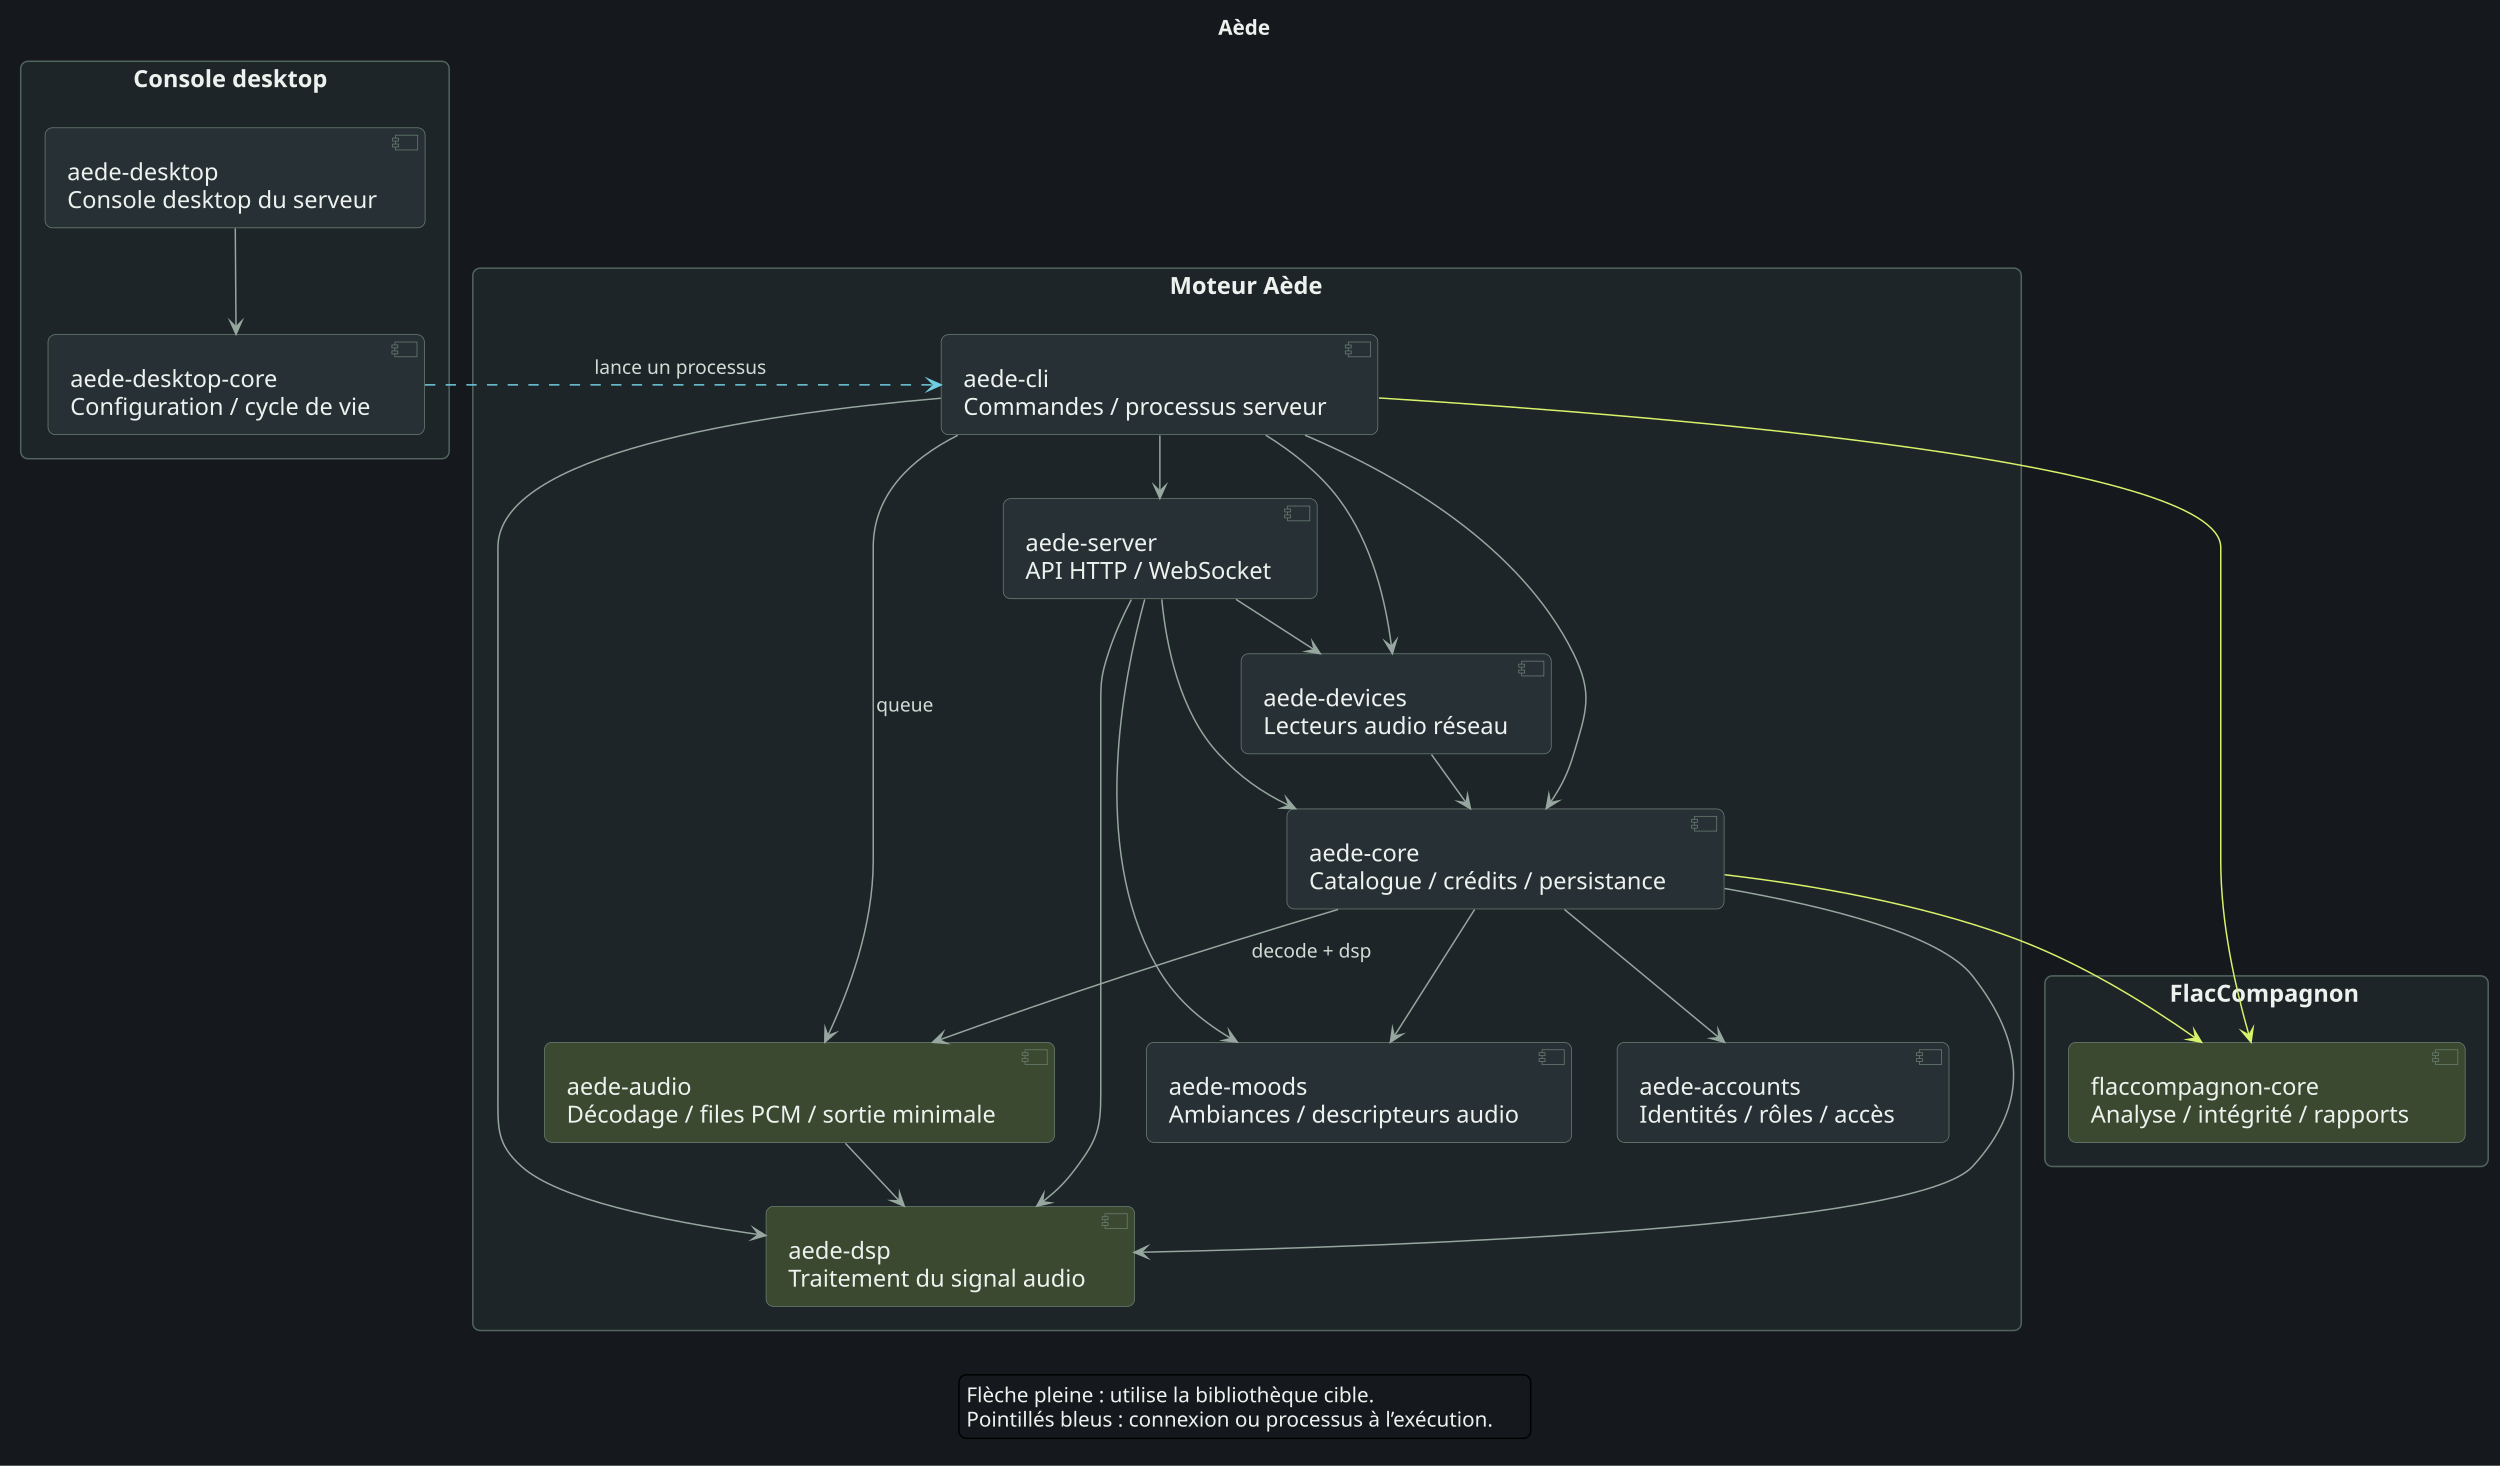
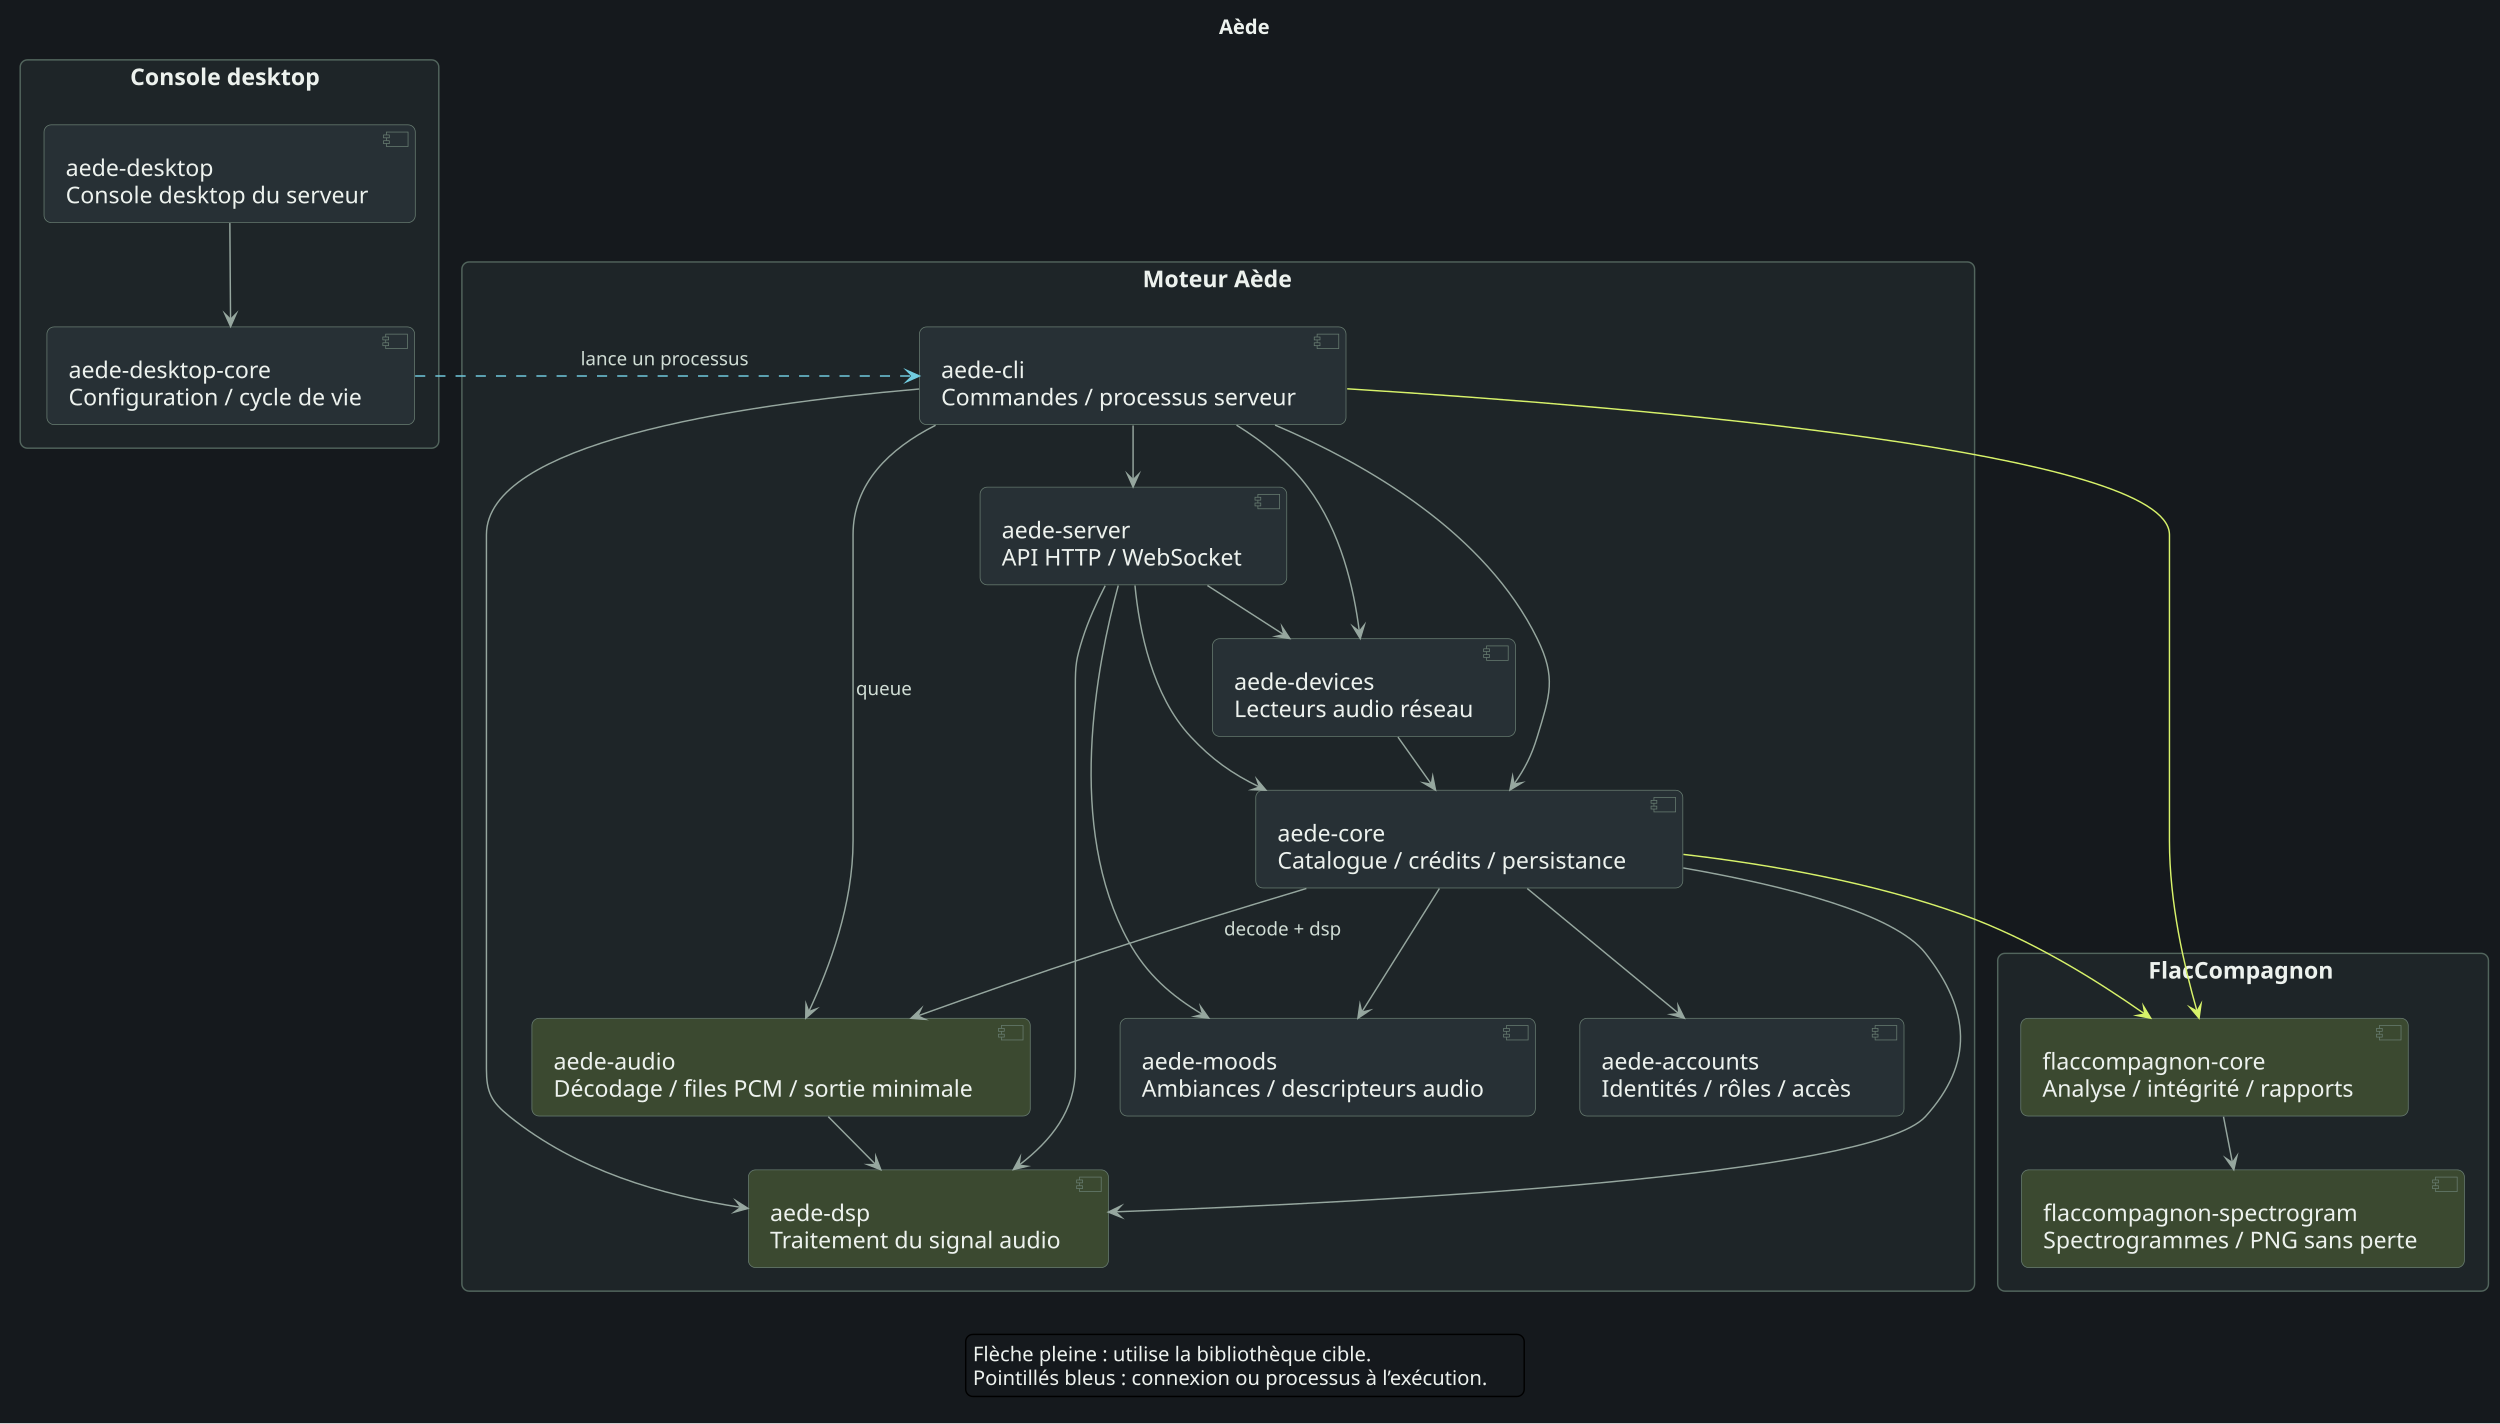
- <svg xmlns="http://www.w3.org/2000/svg" version="1.1" data-diagram-type="DESCRIPTION" style="width:1692px;height:992px;background:#15191D;" width="1692px" height="992px" viewBox="0 0 1692 992" zoomAndPan="magnify" preserveAspectRatio="none" contentStyleType="text/css">
+ <svg xmlns="http://www.w3.org/2000/svg" version="1.1" data-diagram-type="DESCRIPTION" style="width:1732px;height:986px;background:#15191D;" width="1732px" height="986px" viewBox="0 0 1732 986" zoomAndPan="magnify" preserveAspectRatio="none" contentStyleType="text/css">
  <defs />
  <g font-family="sans-serif" lengthAdjust="spacing">
-     <rect x="0" y="0" width="1692" height="992" fill="#15191D" style="stroke:none;" />
+     <rect x="0" y="0" width="1732" height="986" fill="#15191D" style="stroke:none;" />
    <g class="title" data-source-line="24">
-       <text x="824.504" y="23.535" fill="#EDF2EE" font-size="14" textLength="35.991" font-weight="700">Aède</text>
+       <text x="844.504" y="23.535" fill="#EDF2EE" font-size="14" textLength="35.991" font-weight="700">Aède</text>
    </g>
    <g class="cluster" data-qualified-name="Console desktop" id="ent0001" data-source-line="25">
      <rect x="14" y="41.488" width="290" height="269" fill="#1E2528" style="stroke:#52655D;stroke-width:1;" rx="5" ry="5" />
      <text x="90.152" y="58.957" fill="#EDF2EE" font-size="16" textLength="137.695" font-weight="700">Console desktop</text>
    </g>
    <g class="cluster" data-qualified-name="Moteur A.de" id="ent0004" data-source-line="29">
-       <rect x="320" y="181.488" width="1048" height="719" fill="#1E2528" style="stroke:#52655D;stroke-width:1;" rx="5" ry="5" />
+       <rect x="320" y="181.488" width="1048" height="713" fill="#1E2528" style="stroke:#52655D;stroke-width:1;" rx="5" ry="5" />
      <text x="791.605" y="198.957" fill="#EDF2EE" font-size="16" textLength="104.789" font-weight="700">Moteur Aède</text>
    </g>
    <g class="cluster" data-qualified-name="FlacCompagnon" id="ent0013" data-source-line="39">
-       <rect x="1384" y="660.488" width="300" height="129" fill="#1E2528" style="stroke:#52655D;stroke-width:1;" rx="5" ry="5" />
-       <text x="1468.379" y="677.957" fill="#EDF2EE" font-size="16" textLength="131.242" font-weight="700">FlacCompagnon</text>
+       <rect x="1384" y="660.488" width="340" height="234" fill="#1E2528" style="stroke:#52655D;stroke-width:1;" rx="5" ry="5" />
+       <text x="1488.379" y="677.957" fill="#EDF2EE" font-size="16" textLength="131.242" font-weight="700">FlacCompagnon</text>
    </g>
    <g class="entity" data-qualified-name="Console desktop.AApp" id="ent0002" data-source-line="26">
      <rect x="30.5" y="86.488" width="257.203" height="67.688" fill="#273035" style="stroke:#6A7F73;stroke-width:0.5;" rx="5" ry="5" />
      <rect x="267.703" y="91.488" width="15" height="10" fill="#273035" style="stroke:#6A7F73;stroke-width:0.5;" />
      <rect x="265.703" y="93.488" width="4" height="2" fill="#273035" style="stroke:#6A7F73;stroke-width:0.5;" />
      <rect x="265.703" y="97.488" width="4" height="2" fill="#273035" style="stroke:#6A7F73;stroke-width:0.5;" />
      <text x="45.5" y="121.957" fill="#EDF2EE" font-size="16" textLength="108.367">aede-desktop</text>
      <text x="45.5" y="140.801" fill="#EDF2EE" font-size="16" textLength="217.203">Console desktop du serveur</text>
    </g>
    <g class="entity" data-qualified-name="Console desktop.AConsole" id="ent0003" data-source-line="27">
      <rect x="32.5" y="226.488" width="254.727" height="67.688" fill="#273035" style="stroke:#6A7F73;stroke-width:0.5;" rx="5" ry="5" />
      <rect x="267.227" y="231.488" width="15" height="10" fill="#273035" style="stroke:#6A7F73;stroke-width:0.5;" />
      <rect x="265.227" y="233.488" width="4" height="2" fill="#273035" style="stroke:#6A7F73;stroke-width:0.5;" />
      <rect x="265.227" y="237.488" width="4" height="2" fill="#273035" style="stroke:#6A7F73;stroke-width:0.5;" />
      <text x="47.5" y="261.957" fill="#EDF2EE" font-size="16" textLength="151.109">aede-desktop-core</text>
      <text x="47.5" y="280.801" fill="#EDF2EE" font-size="16" textLength="214.727">Configuration / cycle de vie</text>
    </g>
    <g class="entity" data-qualified-name="Moteur A.de.ACli" id="ent0005" data-source-line="30">
      <rect x="637" y="226.488" width="295.5" height="67.688" fill="#273035" style="stroke:#6A7F73;stroke-width:0.5;" rx="5" ry="5" />
      <rect x="912.5" y="231.488" width="15" height="10" fill="#273035" style="stroke:#6A7F73;stroke-width:0.5;" />
      <rect x="910.5" y="233.488" width="4" height="2" fill="#273035" style="stroke:#6A7F73;stroke-width:0.5;" />
      <rect x="910.5" y="237.488" width="4" height="2" fill="#273035" style="stroke:#6A7F73;stroke-width:0.5;" />
      <text x="652" y="261.957" fill="#EDF2EE" font-size="16" textLength="63.438">aede-cli</text>
      <text x="652" y="280.801" fill="#EDF2EE" font-size="16" textLength="255.5">Commandes / processus serveur</text>
    </g>
    <g class="entity" data-qualified-name="Moteur A.de.AServer" id="ent0006" data-source-line="31">
      <rect x="679" y="337.488" width="212.469" height="67.688" fill="#273035" style="stroke:#6A7F73;stroke-width:0.5;" rx="5" ry="5" />
      <rect x="871.469" y="342.488" width="15" height="10" fill="#273035" style="stroke:#6A7F73;stroke-width:0.5;" />
      <rect x="869.469" y="344.488" width="4" height="2" fill="#273035" style="stroke:#6A7F73;stroke-width:0.5;" />
      <rect x="869.469" y="348.488" width="4" height="2" fill="#273035" style="stroke:#6A7F73;stroke-width:0.5;" />
      <text x="694" y="372.957" fill="#EDF2EE" font-size="16" textLength="93.352">aede-server</text>
      <text x="694" y="391.801" fill="#EDF2EE" font-size="16" textLength="172.469">API HTTP / WebSocket</text>
    </g>
    <g class="entity" data-qualified-name="Moteur A.de.ADevices" id="ent0007" data-source-line="32">
      <rect x="840" y="442.488" width="209.883" height="67.688" fill="#273035" style="stroke:#6A7F73;stroke-width:0.5;" rx="5" ry="5" />
      <rect x="1029.883" y="447.488" width="15" height="10" fill="#273035" style="stroke:#6A7F73;stroke-width:0.5;" />
      <rect x="1027.883" y="449.488" width="4" height="2" fill="#273035" style="stroke:#6A7F73;stroke-width:0.5;" />
      <rect x="1027.883" y="453.488" width="4" height="2" fill="#273035" style="stroke:#6A7F73;stroke-width:0.5;" />
      <text x="855" y="477.957" fill="#EDF2EE" font-size="16" textLength="103.148">aede-devices</text>
      <text x="855" y="496.801" fill="#EDF2EE" font-size="16" textLength="169.883">Lecteurs audio réseau</text>
    </g>
    <g class="entity" data-qualified-name="Moteur A.de.ACore" id="ent0008" data-source-line="33">
-       <rect x="871" y="547.488" width="295.852" height="67.688" fill="#273035" style="stroke:#6A7F73;stroke-width:0.5;" rx="5" ry="5" />
-       <rect x="1146.852" y="552.488" width="15" height="10" fill="#273035" style="stroke:#6A7F73;stroke-width:0.5;" />
-       <rect x="1144.852" y="554.488" width="4" height="2" fill="#273035" style="stroke:#6A7F73;stroke-width:0.5;" />
-       <rect x="1144.852" y="558.488" width="4" height="2" fill="#273035" style="stroke:#6A7F73;stroke-width:0.5;" />
-       <text x="886" y="582.957" fill="#EDF2EE" font-size="16" textLength="79.477">aede-core</text>
-       <text x="886" y="601.801" fill="#EDF2EE" font-size="16" textLength="255.852">Catalogue / crédits / persistance</text>
+       <rect x="870" y="547.488" width="295.852" height="67.688" fill="#273035" style="stroke:#6A7F73;stroke-width:0.5;" rx="5" ry="5" />
+       <rect x="1145.852" y="552.488" width="15" height="10" fill="#273035" style="stroke:#6A7F73;stroke-width:0.5;" />
+       <rect x="1143.852" y="554.488" width="4" height="2" fill="#273035" style="stroke:#6A7F73;stroke-width:0.5;" />
+       <rect x="1143.852" y="558.488" width="4" height="2" fill="#273035" style="stroke:#6A7F73;stroke-width:0.5;" />
+       <text x="885" y="582.957" fill="#EDF2EE" font-size="16" textLength="79.477">aede-core</text>
+       <text x="885" y="601.801" fill="#EDF2EE" font-size="16" textLength="255.852">Catalogue / crédits / persistance</text>
    </g>
    <g class="entity" data-qualified-name="Moteur A.de.AAccounts" id="ent0009" data-source-line="34">
      <rect x="1094.5" y="705.488" width="224.586" height="67.688" fill="#273035" style="stroke:#6A7F73;stroke-width:0.5;" rx="5" ry="5" />
      <rect x="1299.086" y="710.488" width="15" height="10" fill="#273035" style="stroke:#6A7F73;stroke-width:0.5;" />
      <rect x="1297.086" y="712.488" width="4" height="2" fill="#273035" style="stroke:#6A7F73;stroke-width:0.5;" />
      <rect x="1297.086" y="716.488" width="4" height="2" fill="#273035" style="stroke:#6A7F73;stroke-width:0.5;" />
      <text x="1109.5" y="740.957" fill="#EDF2EE" font-size="16" textLength="115.047">aede-accounts</text>
      <text x="1109.5" y="759.801" fill="#EDF2EE" font-size="16" textLength="184.586">Identités / rôles / accès</text>
    </g>
    <g class="entity" data-qualified-name="Moteur A.de.AMoods" id="ent0010" data-source-line="35">
      <rect x="776" y="705.488" width="287.68" height="67.688" fill="#273035" style="stroke:#6A7F73;stroke-width:0.5;" rx="5" ry="5" />
      <rect x="1043.68" y="710.488" width="15" height="10" fill="#273035" style="stroke:#6A7F73;stroke-width:0.5;" />
      <rect x="1041.68" y="712.488" width="4" height="2" fill="#273035" style="stroke:#6A7F73;stroke-width:0.5;" />
      <rect x="1041.68" y="716.488" width="4" height="2" fill="#273035" style="stroke:#6A7F73;stroke-width:0.5;" />
      <text x="791" y="740.957" fill="#EDF2EE" font-size="16" textLength="98.813">aede-moods</text>
      <text x="791" y="759.801" fill="#EDF2EE" font-size="16" textLength="247.68">Ambiances / descripteurs audio</text>
    </g>
    <g class="entity" data-qualified-name="Moteur A.de.AAudio" id="ent0011" data-source-line="36">
      <rect x="368.5" y="705.488" width="345.258" height="67.688" fill="#3B4930" style="stroke:#6A7F73;stroke-width:0.5;" rx="5" ry="5" />
      <rect x="693.758" y="710.488" width="15" height="10" fill="#3B4930" style="stroke:#6A7F73;stroke-width:0.5;" />
      <rect x="691.758" y="712.488" width="4" height="2" fill="#3B4930" style="stroke:#6A7F73;stroke-width:0.5;" />
      <rect x="691.758" y="716.488" width="4" height="2" fill="#3B4930" style="stroke:#6A7F73;stroke-width:0.5;" />
      <text x="383.5" y="740.957" fill="#EDF2EE" font-size="16" textLength="89.281">aede-audio</text>
      <text x="383.5" y="759.801" fill="#EDF2EE" font-size="16" textLength="305.258">Décodage / files PCM / sortie minimale</text>
    </g>
    <g class="entity" data-qualified-name="Moteur A.de.ADsp" id="ent0012" data-source-line="37">
-       <rect x="518.5" y="816.488" width="249.414" height="67.688" fill="#3B4930" style="stroke:#6A7F73;stroke-width:0.5;" rx="5" ry="5" />
-       <rect x="747.914" y="821.488" width="15" height="10" fill="#3B4930" style="stroke:#6A7F73;stroke-width:0.5;" />
-       <rect x="745.914" y="823.488" width="4" height="2" fill="#3B4930" style="stroke:#6A7F73;stroke-width:0.5;" />
-       <rect x="745.914" y="827.488" width="4" height="2" fill="#3B4930" style="stroke:#6A7F73;stroke-width:0.5;" />
-       <text x="533.5" y="851.957" fill="#EDF2EE" font-size="16" textLength="74.289">aede-dsp</text>
-       <text x="533.5" y="870.801" fill="#EDF2EE" font-size="16" textLength="209.414">Traitement du signal audio</text>
+       <rect x="518.5" y="810.488" width="249.414" height="67.688" fill="#3B4930" style="stroke:#6A7F73;stroke-width:0.5;" rx="5" ry="5" />
+       <rect x="747.914" y="815.488" width="15" height="10" fill="#3B4930" style="stroke:#6A7F73;stroke-width:0.5;" />
+       <rect x="745.914" y="817.488" width="4" height="2" fill="#3B4930" style="stroke:#6A7F73;stroke-width:0.5;" />
+       <rect x="745.914" y="821.488" width="4" height="2" fill="#3B4930" style="stroke:#6A7F73;stroke-width:0.5;" />
+       <text x="533.5" y="845.957" fill="#EDF2EE" font-size="16" textLength="74.289">aede-dsp</text>
+       <text x="533.5" y="864.801" fill="#EDF2EE" font-size="16" textLength="209.414">Traitement du signal audio</text>
    </g>
    <g class="entity" data-qualified-name="FlacCompagnon.FCore" id="ent0014" data-source-line="40">
      <rect x="1400" y="705.488" width="268.43" height="67.688" fill="#3B4930" style="stroke:#6A7F73;stroke-width:0.5;" rx="5" ry="5" />
      <rect x="1648.43" y="710.488" width="15" height="10" fill="#3B4930" style="stroke:#6A7F73;stroke-width:0.5;" />
      <rect x="1646.43" y="712.488" width="4" height="2" fill="#3B4930" style="stroke:#6A7F73;stroke-width:0.5;" />
      <rect x="1646.43" y="716.488" width="4" height="2" fill="#3B4930" style="stroke:#6A7F73;stroke-width:0.5;" />
      <text x="1415" y="740.957" fill="#EDF2EE" font-size="16" textLength="161.813">flaccompagnon-core</text>
      <text x="1415" y="759.801" fill="#EDF2EE" font-size="16" textLength="228.43">Analyse / intégrité / rapports</text>
    </g>
-     <g class="link" data-entity-1="ent0002" data-entity-2="ent0003" id="lnk15" data-link-type="dependency">
+     <g class="entity" data-qualified-name="FlacCompagnon.FSpectrogram" id="ent0015" data-source-line="41">
+       <rect x="1400.5" y="810.488" width="306.836" height="67.688" fill="#3B4930" style="stroke:#6A7F73;stroke-width:0.5;" rx="5" ry="5" />
+       <rect x="1687.336" y="815.488" width="15" height="10" fill="#3B4930" style="stroke:#6A7F73;stroke-width:0.5;" />
+       <rect x="1685.336" y="817.488" width="4" height="2" fill="#3B4930" style="stroke:#6A7F73;stroke-width:0.5;" />
+       <rect x="1685.336" y="821.488" width="4" height="2" fill="#3B4930" style="stroke:#6A7F73;stroke-width:0.5;" />
+       <text x="1415.5" y="845.957" fill="#EDF2EE" font-size="16" textLength="226.32">flaccompagnon-spectrogram</text>
+       <text x="1415.5" y="864.801" fill="#EDF2EE" font-size="16" textLength="266.836">Spectrogrammes / PNG sans perte</text>
+     </g>
+     <g class="link" data-entity-1="ent0002" data-entity-2="ent0003" id="lnk16" data-link-type="dependency">
      <polygon points="159.759,226.225,163.694,217.197,159.723,221.225,155.694,217.254,159.759,226.225" fill="#96A79F" style="stroke:#96A79F;stroke-width:1;stroke-linejoin:miter;stroke-miterlimit:10;" />
      <path d="M159.24,154.543 C159.397,176.232 159.565,199.495 159.723,221.225" style="stroke:#96A79F;stroke-width:1;" fill="none" />
    </g>
-     <g class="link" data-entity-1="ent0005" data-entity-2="ent0006" id="lnk16" data-link-type="dependency">
+     <g class="link" data-entity-1="ent0005" data-entity-2="ent0006" id="lnk17" data-link-type="dependency">
      <polygon points="785,337.396,789,328.396,785,332.396,781,328.396,785,337.396" fill="#96A79F" style="stroke:#96A79F;stroke-width:1;stroke-linejoin:miter;stroke-miterlimit:10;" />
      <path d="M785,294.784 C785,308.307 785,318.894 785,332.396" style="stroke:#96A79F;stroke-width:1;" fill="none" />
    </g>
-     <g class="link" data-entity-1="ent0005" data-entity-2="ent0008" id="lnk17" data-link-type="dependency">
-       <polygon points="1046.484,547.249,1054.857,542.063,1049.299,543.117,1048.245,537.559,1046.484,547.249" fill="#96A79F" style="stroke:#96A79F;stroke-width:1;stroke-linejoin:miter;stroke-miterlimit:10;" />
-       <path d="M883.28,294.537 C948.76,322.5 1029.138,369.819 1065,442.488 C1078.375,469.59 1073.662,481.534 1065,510.488 C1061.124,523.445 1056.808,532.094 1049.299,543.117" style="stroke:#96A79F;stroke-width:1;" fill="none" />
-     </g>
-     <g class="link" data-entity-1="ent0005" data-entity-2="ent0007" id="lnk18" data-link-type="dependency">
+     <g class="link" data-entity-1="ent0005" data-entity-2="ent0008" id="lnk18" data-link-type="dependency">
+       <polygon points="1046.074,547.329,1054.5,542.229,1048.931,543.226,1047.934,537.658,1046.074,547.329" fill="#96A79F" style="stroke:#96A79F;stroke-width:1;stroke-linejoin:miter;stroke-miterlimit:10;" />
+       <path d="M883.359,294.498 C948.876,322.442 1029.266,369.755 1065,442.488 C1078.327,469.614 1073.805,481.577 1065,510.488 C1061.034,523.511 1056.603,532.207 1048.931,543.226" style="stroke:#96A79F;stroke-width:1;" fill="none" />
+     </g>
+     <g class="link" data-entity-1="ent0005" data-entity-2="ent0007" id="lnk19" data-link-type="dependency">
      <polygon points="942.379,442.421,945.205,432.987,941.745,437.462,937.27,434.001,942.379,442.421" fill="#96A79F" style="stroke:#96A79F;stroke-width:1;stroke-linejoin:miter;stroke-miterlimit:10;" />
      <path d="M856.662,294.535 C874.947,305.901 893.065,320.212 906,337.488 C929.129,368.379 937.913,407.493 941.745,437.462" style="stroke:#96A79F;stroke-width:1;" fill="none" />
    </g>
-     <g class="link" data-entity-1="ent0005" data-entity-2="ent0012" id="lnk19" data-link-type="dependency">
-       <polygon points="518.339,836.215,509.991,830.99,513.389,835.512,508.866,838.91,518.339,836.215" fill="#96A79F" style="stroke:#96A79F;stroke-width:1;stroke-linejoin:miter;stroke-miterlimit:10;" />
-       <path d="M636.756,269.511 C506.305,280.764 337,307.501 337,370.488 C337,370.488 337,370.488 337,740.488 C337,763.398 335.922,774.218 353,789.488 C377.768,811.636 446.499,826.011 513.389,835.512" style="stroke:#96A79F;stroke-width:1;" fill="none" />
-     </g>
-     <g class="link" data-entity-1="ent0005" data-entity-2="ent0011" id="lnk20" data-link-type="dependency">
+     <g class="link" data-entity-1="ent0005" data-entity-2="ent0012" id="lnk20" data-link-type="dependency">
+       <polygon points="518.2,837.179,509.9,831.878,513.256,836.431,508.703,839.788,518.2,837.179" fill="#96A79F" style="stroke:#96A79F;stroke-width:1;stroke-linejoin:miter;stroke-miterlimit:10;" />
+       <path d="M636.756,269.511 C506.305,280.764 337,307.501 337,370.488 C337,370.488 337,370.488 337,740.488 C337,756.788 340.306,763.263 353,773.488 C399.385,810.852 457.674,828.025 513.256,836.431" style="stroke:#96A79F;stroke-width:1;" fill="none" />
+     </g>
+     <g class="link" data-entity-1="ent0005" data-entity-2="ent0011" id="lnk21" data-link-type="dependency">
      <polygon points="558.207,705.387,565.643,698.929,560.325,700.858,558.396,695.54,558.207,705.387" fill="#96A79F" style="stroke:#96A79F;stroke-width:1;stroke-linejoin:miter;stroke-miterlimit:10;" />
      <path d="M648.157,294.615 C616.055,310.873 591,334.946 591,370.488 C591,370.488 591,370.488 591,582.488 C591,626.571 574.789,669.932 560.325,700.858" style="stroke:#96A79F;stroke-width:1;" fill="none" />
      <text x="593" y="481.557" fill="#D0DDD5" font-size="13" textLength="38.803">queue</text>
    </g>
-     <g class="link" data-entity-1="ent0005" data-entity-2="ent0014" id="lnk21" data-link-type="dependency">
+     <g class="link" data-entity-1="ent0005" data-entity-2="ent0014" id="lnk22" data-link-type="dependency">
      <polygon points="1523.505,705.392,1524.866,695.638,1522.125,700.587,1517.176,697.846,1523.505,705.392" fill="#D8F36A" style="stroke:#D8F36A;stroke-width:1;stroke-linejoin:miter;stroke-miterlimit:10;" />
      <path d="M933.335,269.356 C1143.581,282.529 1503,313.397 1503,370.488 C1503,370.488 1503,370.488 1503,582.488 C1503,625.564 1513.132,669.264 1522.125,700.587" style="stroke:#D8F36A;stroke-width:1;" fill="none" />
    </g>
-     <g class="link" data-entity-1="ent0006" data-entity-2="ent0008" id="lnk22" data-link-type="dependency">
-       <polygon points="876.837,547.304,870.493,539.771,872.34,545.118,866.994,546.965,876.837,547.304" fill="#96A79F" style="stroke:#96A79F;stroke-width:1;stroke-linejoin:miter;stroke-miterlimit:10;" />
-       <path d="M786.3,405.624 C789.235,436.49 798.21,481.922 825,510.488 C839.451,525.898 853.049,535.736 872.34,545.118" style="stroke:#96A79F;stroke-width:1;" fill="none" />
-     </g>
-     <g class="link" data-entity-1="ent0006" data-entity-2="ent0007" id="lnk23" data-link-type="dependency">
+     <g class="link" data-entity-1="ent0006" data-entity-2="ent0008" id="lnk23" data-link-type="dependency">
+       <polygon points="877.05,547.438,870.7,539.91,872.552,545.255,867.207,547.107,877.05,547.438" fill="#96A79F" style="stroke:#96A79F;stroke-width:1;stroke-linejoin:miter;stroke-miterlimit:10;" />
+       <path d="M786.311,405.614 C789.253,436.473 798.234,481.9 825,510.488 C839.494,525.969 853.179,535.853 872.552,545.255" style="stroke:#96A79F;stroke-width:1;" fill="none" />
+     </g>
+     <g class="link" data-entity-1="ent0006" data-entity-2="ent0007" id="lnk24" data-link-type="dependency">
      <polygon points="893.591,442.394,888.188,434.159,889.387,439.687,883.858,440.885,893.591,442.394" fill="#96A79F" style="stroke:#96A79F;stroke-width:1;stroke-linejoin:miter;stroke-miterlimit:10;" />
      <path d="M836.506,405.645 C854.776,417.407 871.124,427.931 889.387,439.687" style="stroke:#96A79F;stroke-width:1;" fill="none" />
    </g>
-     <g class="link" data-entity-1="ent0006" data-entity-2="ent0010" id="lnk24" data-link-type="dependency">
+     <g class="link" data-entity-1="ent0006" data-entity-2="ent0010" id="lnk25" data-link-type="dependency">
      <polygon points="837.454,705.355,831.762,697.317,833.156,702.8,827.673,704.194,837.454,705.355" fill="#96A79F" style="stroke:#96A79F;stroke-width:1;stroke-linejoin:miter;stroke-miterlimit:10;" />
      <path d="M774.727,405.667 C759.7,460.841 737.997,573.218 782,652.488 C794.468,674.949 811.212,689.753 833.156,702.8" style="stroke:#96A79F;stroke-width:1;" fill="none" />
    </g>
-     <g class="link" data-entity-1="ent0006" data-entity-2="ent0012" id="lnk25" data-link-type="dependency">
-       <polygon points="701.639,816.36,711.218,814.072,705.611,813.323,706.359,807.716,701.639,816.36" fill="#96A79F" style="stroke:#96A79F;stroke-width:1;stroke-linejoin:miter;stroke-miterlimit:10;" />
-       <path d="M765.694,405.769 C759.849,417.102 753.942,430.054 750,442.488 C745.517,456.629 745,460.654 745,475.488 C745,475.488 745,475.488 745,740.488 C745,763.398 742.656,771.094 729,789.488 C721.512,799.574 715.785,805.545 705.611,813.323" style="stroke:#96A79F;stroke-width:1;" fill="none" />
-     </g>
-     <g class="link" data-entity-1="ent0007" data-entity-2="ent0008" id="lnk26" data-link-type="dependency">
-       <polygon points="995.223,547.394,993.221,537.751,992.306,543.333,986.723,542.418,995.223,547.394" fill="#96A79F" style="stroke:#96A79F;stroke-width:1;stroke-linejoin:miter;stroke-miterlimit:10;" />
-       <path d="M968.821,510.645 C977.272,522.407 983.859,531.576 992.306,543.333" style="stroke:#96A79F;stroke-width:1;" fill="none" />
-     </g>
-     <g class="link" data-entity-1="ent0008" data-entity-2="ent0009" id="lnk27" data-link-type="dependency">
-       <polygon points="1167.188,705.452,1162.816,696.627,1163.34,702.26,1157.707,702.783,1167.188,705.452" fill="#96A79F" style="stroke:#96A79F;stroke-width:1;stroke-linejoin:miter;stroke-miterlimit:10;" />
-       <path d="M1058.87,615.572 C1090.774,642.046 1131.451,675.798 1163.34,702.26" style="stroke:#96A79F;stroke-width:1;" fill="none" />
-     </g>
-     <g class="link" data-entity-1="ent0008" data-entity-2="ent0010" id="lnk28" data-link-type="dependency">
-       <polygon points="940.965,705.452,949.165,699.997,943.644,701.231,942.41,695.71,940.965,705.452" fill="#96A79F" style="stroke:#96A79F;stroke-width:1;stroke-linejoin:miter;stroke-miterlimit:10;" />
-       <path d="M998.005,615.572 C981.204,642.046 960.437,674.77 943.644,701.231" style="stroke:#96A79F;stroke-width:1;" fill="none" />
-     </g>
-     <g class="link" data-entity-1="ent0008" data-entity-2="ent0012" id="lnk29" data-link-type="dependency">
-       <polygon points="767.528,847.621,776.613,851.423,772.526,847.512,776.438,843.425,767.528,847.621" fill="#96A79F" style="stroke:#96A79F;stroke-width:1;stroke-linejoin:miter;stroke-miterlimit:10;" />
-       <path d="M1167.174,601.316 C1238.583,613.744 1313.398,632.906 1335,660.488 C1370.351,705.626 1373.75,747.233 1335,789.488 C1297.508,830.371 961.421,843.372 772.526,847.512" style="stroke:#96A79F;stroke-width:1;" fill="none" />
-     </g>
-     <g class="link" data-entity-1="ent0008" data-entity-2="ent0011" id="lnk30" data-link-type="dependency">
-       <polygon points="631.118,705.458,640.94,706.177,635.823,703.766,638.234,698.649,631.118,705.458" fill="#96A79F" style="stroke:#96A79F;stroke-width:1;stroke-linejoin:miter;stroke-miterlimit:10;" />
-       <path d="M905.61,615.511 C860.461,628.988 808.128,645.019 761,660.488 C718.069,674.58 675.506,689.501 635.823,703.766" style="stroke:#96A79F;stroke-width:1;" fill="none" />
-       <text x="847" y="648.057" fill="#D0DDD5" font-size="13" textLength="87.045">decode + dsp</text>
-     </g>
-     <g class="link" data-entity-1="ent0008" data-entity-2="ent0014" id="lnk31" data-link-type="dependency">
-       <polygon points="1490.04,705.43,1484.97,696.987,1485.947,702.559,1480.375,703.536,1490.04,705.43" fill="#D8F36A" style="stroke:#D8F36A;stroke-width:1;stroke-linejoin:miter;stroke-miterlimit:10;" />
-       <path d="M1167.263,592.028 C1228.011,599.17 1298.187,611.658 1359,633.488 C1406.854,650.667 1451.953,678.707 1485.947,702.559" style="stroke:#D8F36A;stroke-width:1;" fill="none" />
-     </g>
-     <g class="link" data-entity-1="ent0011" data-entity-2="ent0012" id="lnk32" data-link-type="dependency">
-       <polygon points="612.033,816.396,608.804,807.092,608.617,812.745,602.963,812.558,612.033,816.396" fill="#96A79F" style="stroke:#96A79F;stroke-width:1;stroke-linejoin:miter;stroke-miterlimit:10;" />
-       <path d="M572.158,773.784 C584.812,787.307 595.982,799.243 608.617,812.745" style="stroke:#96A79F;stroke-width:1;" fill="none" />
-     </g>
-     <g class="link" data-entity-1="ent0003" data-entity-2="ent0005" id="lnk33" data-link-type="dependency">
+     <g class="link" data-entity-1="ent0006" data-entity-2="ent0012" id="lnk26" data-link-type="dependency">
+       <polygon points="702.038,810.282,711.612,807.97,706.003,807.235,706.737,801.626,702.038,810.282" fill="#96A79F" style="stroke:#96A79F;stroke-width:1;stroke-linejoin:miter;stroke-miterlimit:10;" />
+       <path d="M765.694,405.769 C759.849,417.102 753.942,430.054 750,442.488 C745.517,456.629 745,460.654 745,475.488 C745,475.488 745,475.488 745,740.488 C745,769.304 728.56,789.901 706.003,807.235" style="stroke:#96A79F;stroke-width:1;" fill="none" />
+     </g>
+     <g class="link" data-entity-1="ent0007" data-entity-2="ent0008" id="lnk27" data-link-type="dependency">
+       <polygon points="994.545,547.394,992.604,537.738,991.653,543.314,986.077,542.364,994.545,547.394" fill="#96A79F" style="stroke:#96A79F;stroke-width:1;stroke-linejoin:miter;stroke-miterlimit:10;" />
+       <path d="M968.499,510.645 C976.836,522.407 983.321,531.558 991.653,543.314" style="stroke:#96A79F;stroke-width:1;" fill="none" />
+     </g>
+     <g class="link" data-entity-1="ent0008" data-entity-2="ent0009" id="lnk28" data-link-type="dependency">
+       <polygon points="1166.976,705.452,1162.581,696.638,1163.12,702.27,1157.488,702.808,1166.976,705.452" fill="#96A79F" style="stroke:#96A79F;stroke-width:1;stroke-linejoin:miter;stroke-miterlimit:10;" />
+       <path d="M1058.082,615.572 C1090.156,642.046 1131.061,675.808 1163.12,702.27" style="stroke:#96A79F;stroke-width:1;" fill="none" />
+     </g>
+     <g class="link" data-entity-1="ent0008" data-entity-2="ent0010" id="lnk29" data-link-type="dependency">
+       <polygon points="940.753,705.452,948.928,699.959,943.413,701.219,942.154,695.704,940.753,705.452" fill="#96A79F" style="stroke:#96A79F;stroke-width:1;stroke-linejoin:miter;stroke-miterlimit:10;" />
+       <path d="M997.217,615.572 C980.586,642.046 960.036,674.757 943.413,701.219" style="stroke:#96A79F;stroke-width:1;" fill="none" />
+     </g>
+     <g class="link" data-entity-1="ent0008" data-entity-2="ent0012" id="lnk30" data-link-type="dependency">
+       <polygon points="767.791,839.742,776.932,843.408,772.787,839.558,776.637,835.413,767.791,839.742" fill="#96A79F" style="stroke:#96A79F;stroke-width:1;stroke-linejoin:miter;stroke-miterlimit:10;" />
+       <path d="M1166.174,601.316 C1237.583,613.744 1312.398,632.906 1334,660.488 C1364.966,700.028 1367.675,736.229 1334,773.488 C1296.833,814.61 961.567,832.588 772.787,839.558" style="stroke:#96A79F;stroke-width:1;" fill="none" />
+     </g>
+     <g class="link" data-entity-1="ent0008" data-entity-2="ent0011" id="lnk31" data-link-type="dependency">
+       <polygon points="631.125,705.48,640.947,706.201,635.83,703.789,638.242,698.672,631.125,705.48" fill="#96A79F" style="stroke:#96A79F;stroke-width:1;stroke-linejoin:miter;stroke-miterlimit:10;" />
+       <path d="M905.056,615.542 C860.084,629.022 807.952,645.049 761,660.488 C718.077,674.603 675.515,689.528 635.83,703.789" style="stroke:#96A79F;stroke-width:1;" fill="none" />
+       <text x="848" y="648.057" fill="#D0DDD5" font-size="13" textLength="87.045">decode + dsp</text>
+     </g>
+     <g class="link" data-entity-1="ent0008" data-entity-2="ent0014" id="lnk32" data-link-type="dependency">
+       <polygon points="1490.042,705.424,1484.973,696.98,1485.95,702.552,1480.378,703.529,1490.042,705.424" fill="#D8F36A" style="stroke:#D8F36A;stroke-width:1;stroke-linejoin:miter;stroke-miterlimit:10;" />
+       <path d="M1166.277,591.929 C1227.3,599.055 1297.867,611.557 1359,633.488 C1406.857,650.657 1451.957,678.698 1485.95,702.552" style="stroke:#D8F36A;stroke-width:1;" fill="none" />
+     </g>
+     <g class="link" data-entity-1="ent0014" data-entity-2="ent0015" id="lnk33" data-link-type="dependency">
+       <polygon points="1547.574,810.394,1549.785,800.796,1546.621,805.485,1541.932,802.321,1547.574,810.394" fill="#96A79F" style="stroke:#96A79F;stroke-width:1;stroke-linejoin:miter;stroke-miterlimit:10;" />
+       <path d="M1540.438,773.645 C1542.722,785.407 1544.338,793.729 1546.621,805.485" style="stroke:#96A79F;stroke-width:1;" fill="none" />
+     </g>
+     <g class="link" data-entity-1="ent0011" data-entity-2="ent0012" id="lnk34" data-link-type="dependency">
+       <polygon points="610.227,810.394,606.736,801.184,606.708,806.841,601.052,806.813,610.227,810.394" fill="#96A79F" style="stroke:#96A79F;stroke-width:1;stroke-linejoin:miter;stroke-miterlimit:10;" />
+       <path d="M573.835,773.645 C585.482,785.407 595.066,795.084 606.708,806.841" style="stroke:#96A79F;stroke-width:1;" fill="none" />
+     </g>
+     <g class="link" data-entity-1="ent0003" data-entity-2="ent0005" id="lnk35" data-link-type="dependency">
      <polygon points="636.983,260.488,627.983,256.488,631.983,260.488,627.983,264.488,636.983,260.488" fill="#71CDE1" style="stroke:#71CDE1;stroke-width:1;stroke-linejoin:miter;stroke-miterlimit:10;" />
      <path d="M287.609,260.488 C388.914,260.488 525.7,260.488 631.983,260.488" style="stroke:#71CDE1;stroke-width:1;stroke-dasharray:7,7;" fill="none" />
      <text x="402.25" y="253.057" fill="#D0DDD5" font-size="13" textLength="120.605">lance un processus</text>
    </g>
-     <g class="legend" data-source-line="61">
-       <rect x="649.037" y="930.488" width="386.927" height="42.977" fill="none" style="stroke:#000;stroke-width:1;" rx="5" ry="5" />
-       <text x="654.037" y="949.023" fill="#EDF2EE" font-size="14" textLength="289.687">Flèche pleine : utilise la bibliothèque cible.</text>
-       <text x="654.037" y="965.512" fill="#EDF2EE" font-size="14" textLength="376.927">Pointillés bleus : connexion ou processus à l’exécution.</text>
+     <g class="legend" data-source-line="63">
+       <rect x="669.037" y="924.488" width="386.927" height="42.977" fill="none" style="stroke:#000;stroke-width:1;" rx="5" ry="5" />
+       <text x="674.037" y="943.023" fill="#EDF2EE" font-size="14" textLength="289.687">Flèche pleine : utilise la bibliothèque cible.</text>
+       <text x="674.037" y="959.512" fill="#EDF2EE" font-size="14" textLength="376.927">Pointillés bleus : connexion ou processus à l’exécution.</text>
    </g>
  </g>
</svg>
